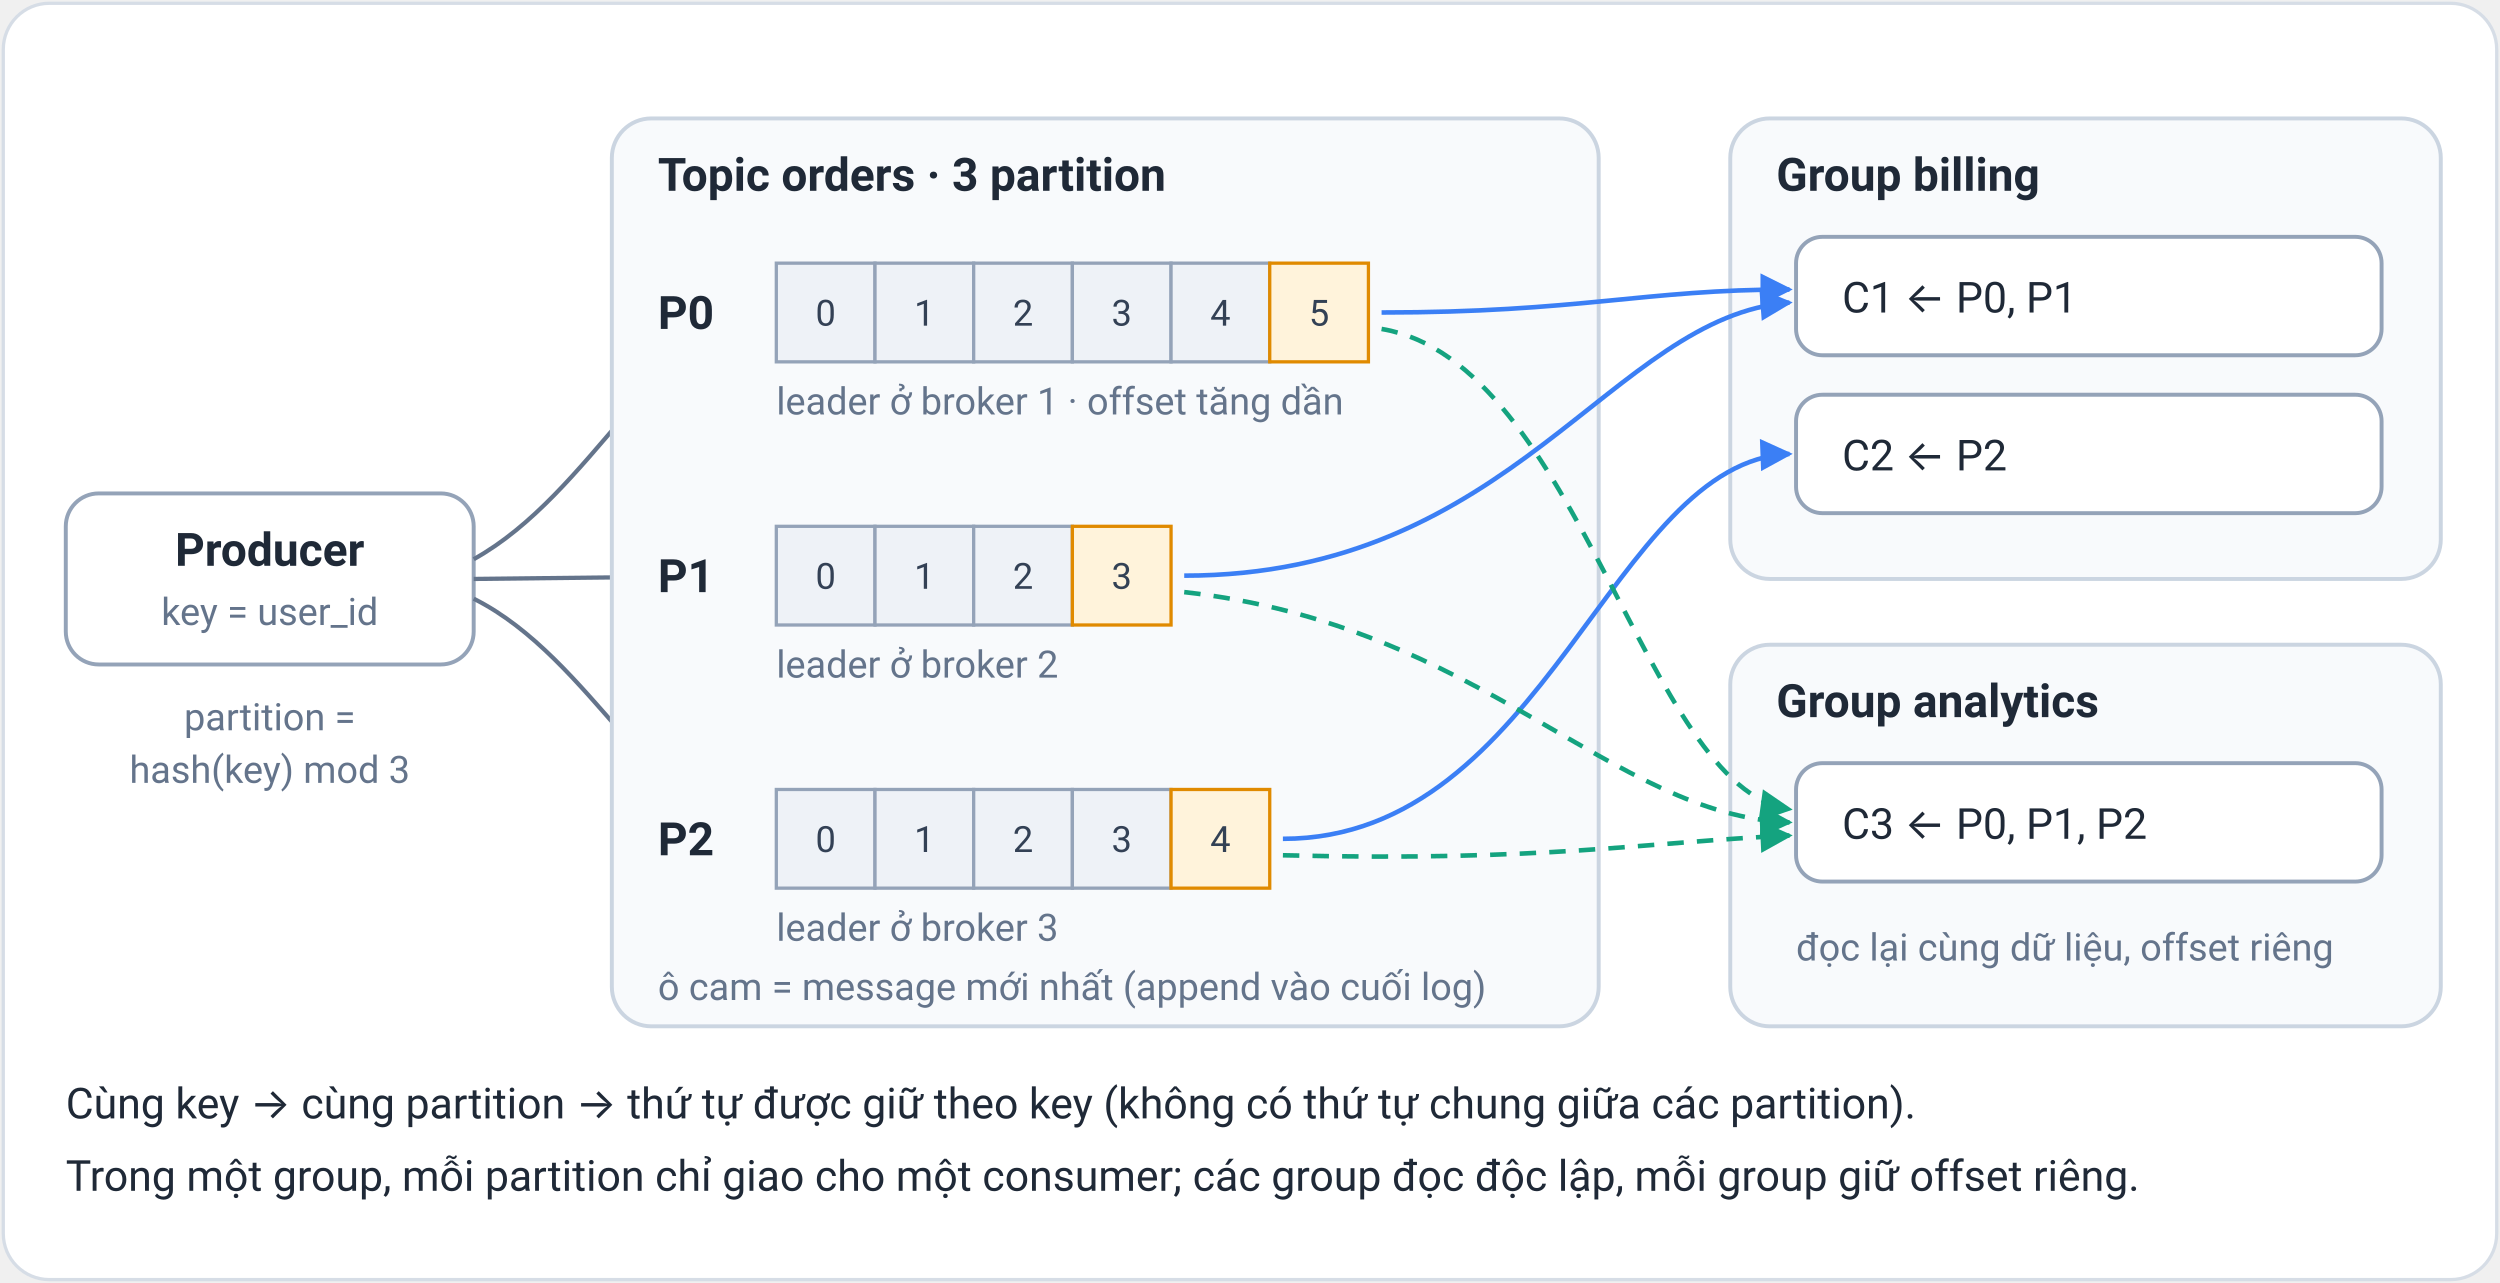
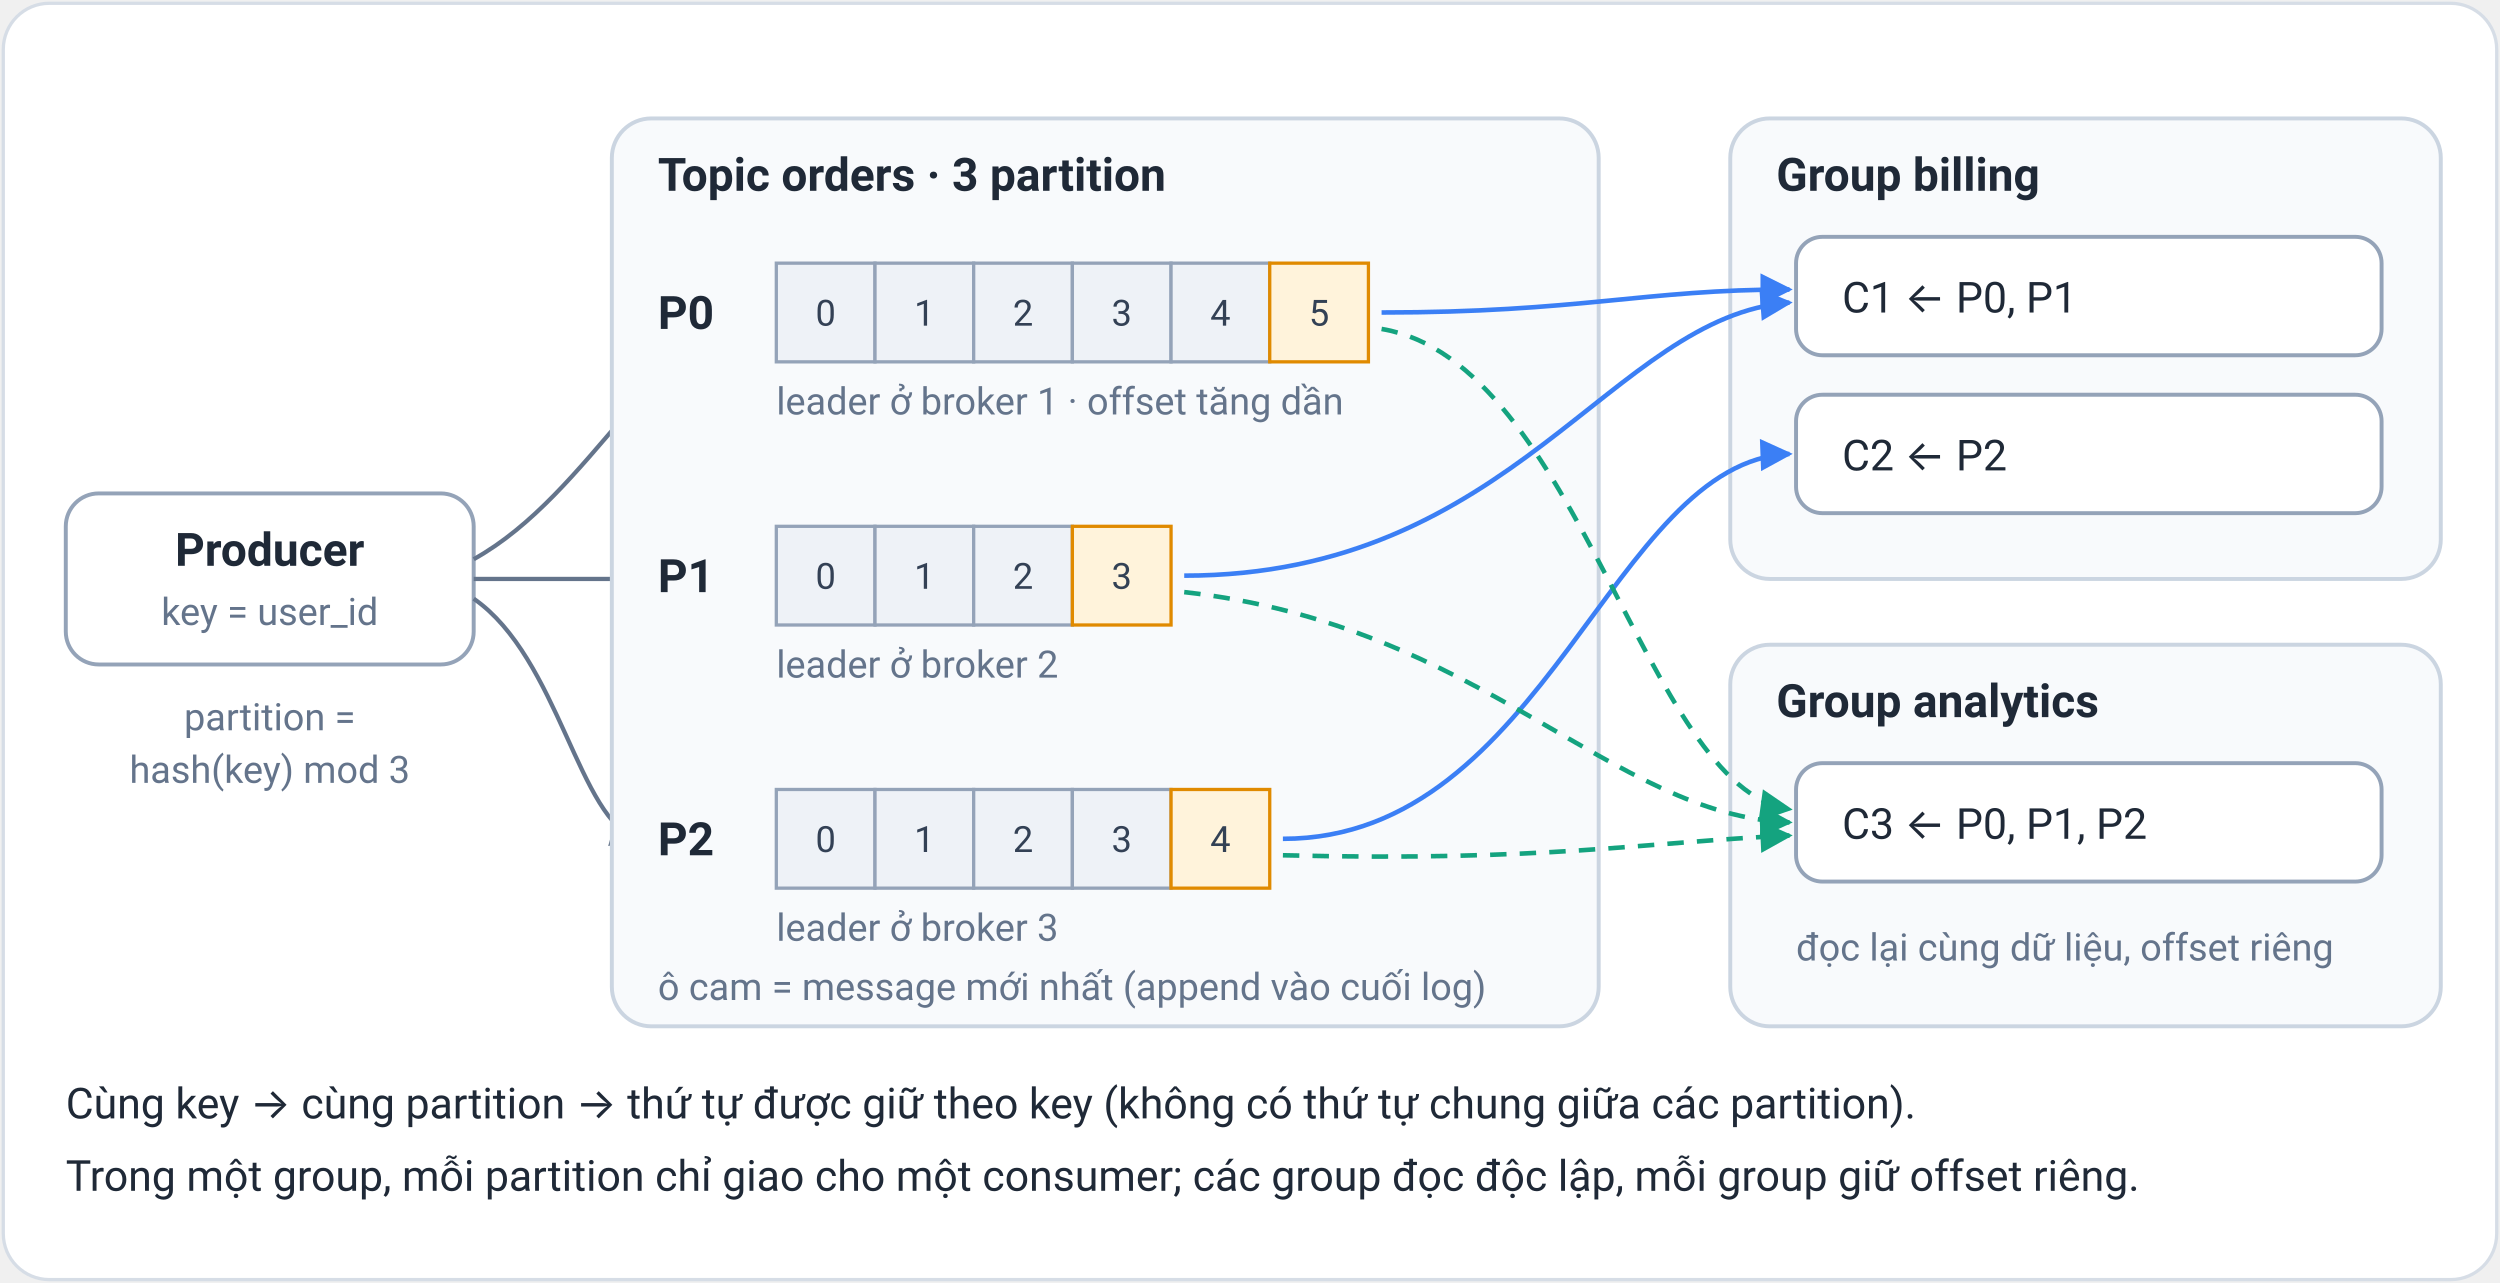
<svg xmlns="http://www.w3.org/2000/svg" viewBox="0 0 760 390" font-family="system-ui, -apple-system, 'Segoe UI', Roboto, sans-serif" role="img" aria-labelledby="t">
  <defs>
    <marker id="a" viewBox="0 0 10 10" refX="9" refY="5" markerWidth="7" markerHeight="7" orient="auto-start-reverse">
      <path d="M0,0 L10,5 L0,10 z" fill="#64748b" />
    </marker>
    <marker id="b" viewBox="0 0 10 10" refX="9" refY="5" markerWidth="7" markerHeight="7" orient="auto-start-reverse">
      <path d="M0,0 L10,5 L0,10 z" fill="#3b7ff5" />
    </marker>
    <marker id="g" viewBox="0 0 10 10" refX="9" refY="5" markerWidth="7" markerHeight="7" orient="auto-start-reverse">
      <path d="M0,0 L10,5 L0,10 z" fill="#14a37f" />
    </marker>
    <style>
      .box { fill: #fff; stroke: #94a3b8; stroke-width: 1.2; }
      .grp { fill: #f8fafc; stroke: #cbd5e1; stroke-width: 1.2; }
      .cell { fill: #eef2f7; stroke: #94a3b8; }
      .new { fill: #fff3db; stroke: #e08a00; }
      .h { font-size: 14px; font-weight: 650; fill: #1f2937; }
      .t { font-size: 13px; fill: #1f2937; }
      .s { font-size: 11.5px; fill: #64748b; }
      .o { font-size: 11px; fill: #334155; text-anchor: middle; }
    </style>
  </defs>
  <rect x="1" y="1" width="758" height="388" rx="14" fill="#ffffff" stroke="#d6dde6" />
  <rect class="box" x="20" y="150" width="124" height="52" rx="10" />
  <text class="h" x="82" y="172" text-anchor="middle">Producer</text>
  <text class="s" x="82" y="190" text-anchor="middle">key = user_id</text>
  <g stroke="#64748b" stroke-width="1.3" fill="none" marker-end="url(#a)">
    <path d="M144,170 C180,150 200,100 232,95" />
-     <path d="M144,176 L232,175" />
-     <path d="M144,182 C180,200 200,250 232,255" />
+     <path d="M144,176 L194,176" />
+     <path d="M144,182 C170,200 176,250 194,255" />
  </g>
  <text class="s" x="82" y="222" text-anchor="middle">partition =</text>
  <text class="s" x="82" y="238" text-anchor="middle">hash(key) mod 3</text>
  <rect class="grp" x="186" y="36" width="300" height="276" rx="12" />
  <text class="h" x="200" y="58">Topic orders · 3 partition</text>
  <g>
    <text class="h" x="200" y="100">P0</text>
    <rect class="cell" x="236" y="80" width="30" height="30" />
    <rect class="cell" x="266" y="80" width="30" height="30" />
    <rect class="cell" x="296" y="80" width="30" height="30" />
    <rect class="cell" x="326" y="80" width="30" height="30" />
    <rect class="cell" x="356" y="80" width="30" height="30" />
    <rect class="new" x="386" y="80" width="30" height="30" />
    <text class="o" x="251" y="99">0</text>
    <text class="o" x="281" y="99">1</text>
    <text class="o" x="311" y="99">2</text>
    <text class="o" x="341" y="99">3</text>
    <text class="o" x="371" y="99">4</text>
    <text class="o" x="401" y="99">5</text>
    <text class="s" x="236" y="126">leader ở broker 1 · offset tăng dần</text>
  </g>
  <g>
    <text class="h" x="200" y="180">P1</text>
    <rect class="cell" x="236" y="160" width="30" height="30" />
    <rect class="cell" x="266" y="160" width="30" height="30" />
    <rect class="cell" x="296" y="160" width="30" height="30" />
    <rect class="new" x="326" y="160" width="30" height="30" />
    <text class="o" x="251" y="179">0</text>
    <text class="o" x="281" y="179">1</text>
    <text class="o" x="311" y="179">2</text>
    <text class="o" x="341" y="179">3</text>
    <text class="s" x="236" y="206">leader ở broker 2</text>
  </g>
  <g>
    <text class="h" x="200" y="260">P2</text>
    <rect class="cell" x="236" y="240" width="30" height="30" />
    <rect class="cell" x="266" y="240" width="30" height="30" />
    <rect class="cell" x="296" y="240" width="30" height="30" />
    <rect class="cell" x="326" y="240" width="30" height="30" />
    <rect class="new" x="356" y="240" width="30" height="30" />
    <text class="o" x="251" y="259">0</text>
    <text class="o" x="281" y="259">1</text>
    <text class="o" x="311" y="259">2</text>
    <text class="o" x="341" y="259">3</text>
    <text class="o" x="371" y="259">4</text>
    <text class="s" x="236" y="286">leader ở broker 3</text>
  </g>
  <text class="s" x="200" y="304">ô cam = message mới nhất (append vào cuối log)</text>
  <rect class="grp" x="526" y="36" width="216" height="140" rx="12" />
  <text class="h" x="540" y="58">Group billing</text>
  <rect class="box" x="546" y="72" width="178" height="36" rx="8" />
  <text class="t" x="560" y="95">C1 ← P0, P1</text>
  <rect class="box" x="546" y="120" width="178" height="36" rx="8" />
  <text class="t" x="560" y="143">C2 ← P2</text>
  <rect class="grp" x="526" y="196" width="216" height="116" rx="12" />
  <text class="h" x="540" y="218">Group analytics</text>
  <rect class="box" x="546" y="232" width="178" height="36" rx="8" />
  <text class="t" x="560" y="255">C3 ← P0, P1, P2</text>
  <text class="s" x="546" y="292">đọc lại cùng dữ liệu, offset riêng</text>
  <g stroke="#3b7ff5" stroke-width="1.4" fill="none" marker-end="url(#b)">
    <path d="M420,95 C480,95 500,88 544,88" />
    <path d="M360,175 C460,175 490,96 544,92" />
    <path d="M390,255 C470,255 490,140 544,138" />
  </g>
  <g stroke="#14a37f" stroke-width="1.4" fill="none" stroke-dasharray="5 4" marker-end="url(#g)">
    <path d="M420,100 C480,110 500,240 544,246" />
    <path d="M360,180 C450,190 490,248 544,250" />
    <path d="M390,260 C470,262 500,256 544,254" />
  </g>
  <text class="t" x="20" y="340">Cùng key → cùng partition → thứ tự được giữ theo key (không có thứ tự chung giữa các partition).</text>
  <text class="t" x="20" y="362">Trong một group, mỗi partition chỉ giao cho một consumer; các group đọc độc lập, mỗi group giữ offset riêng.</text>
</svg>
